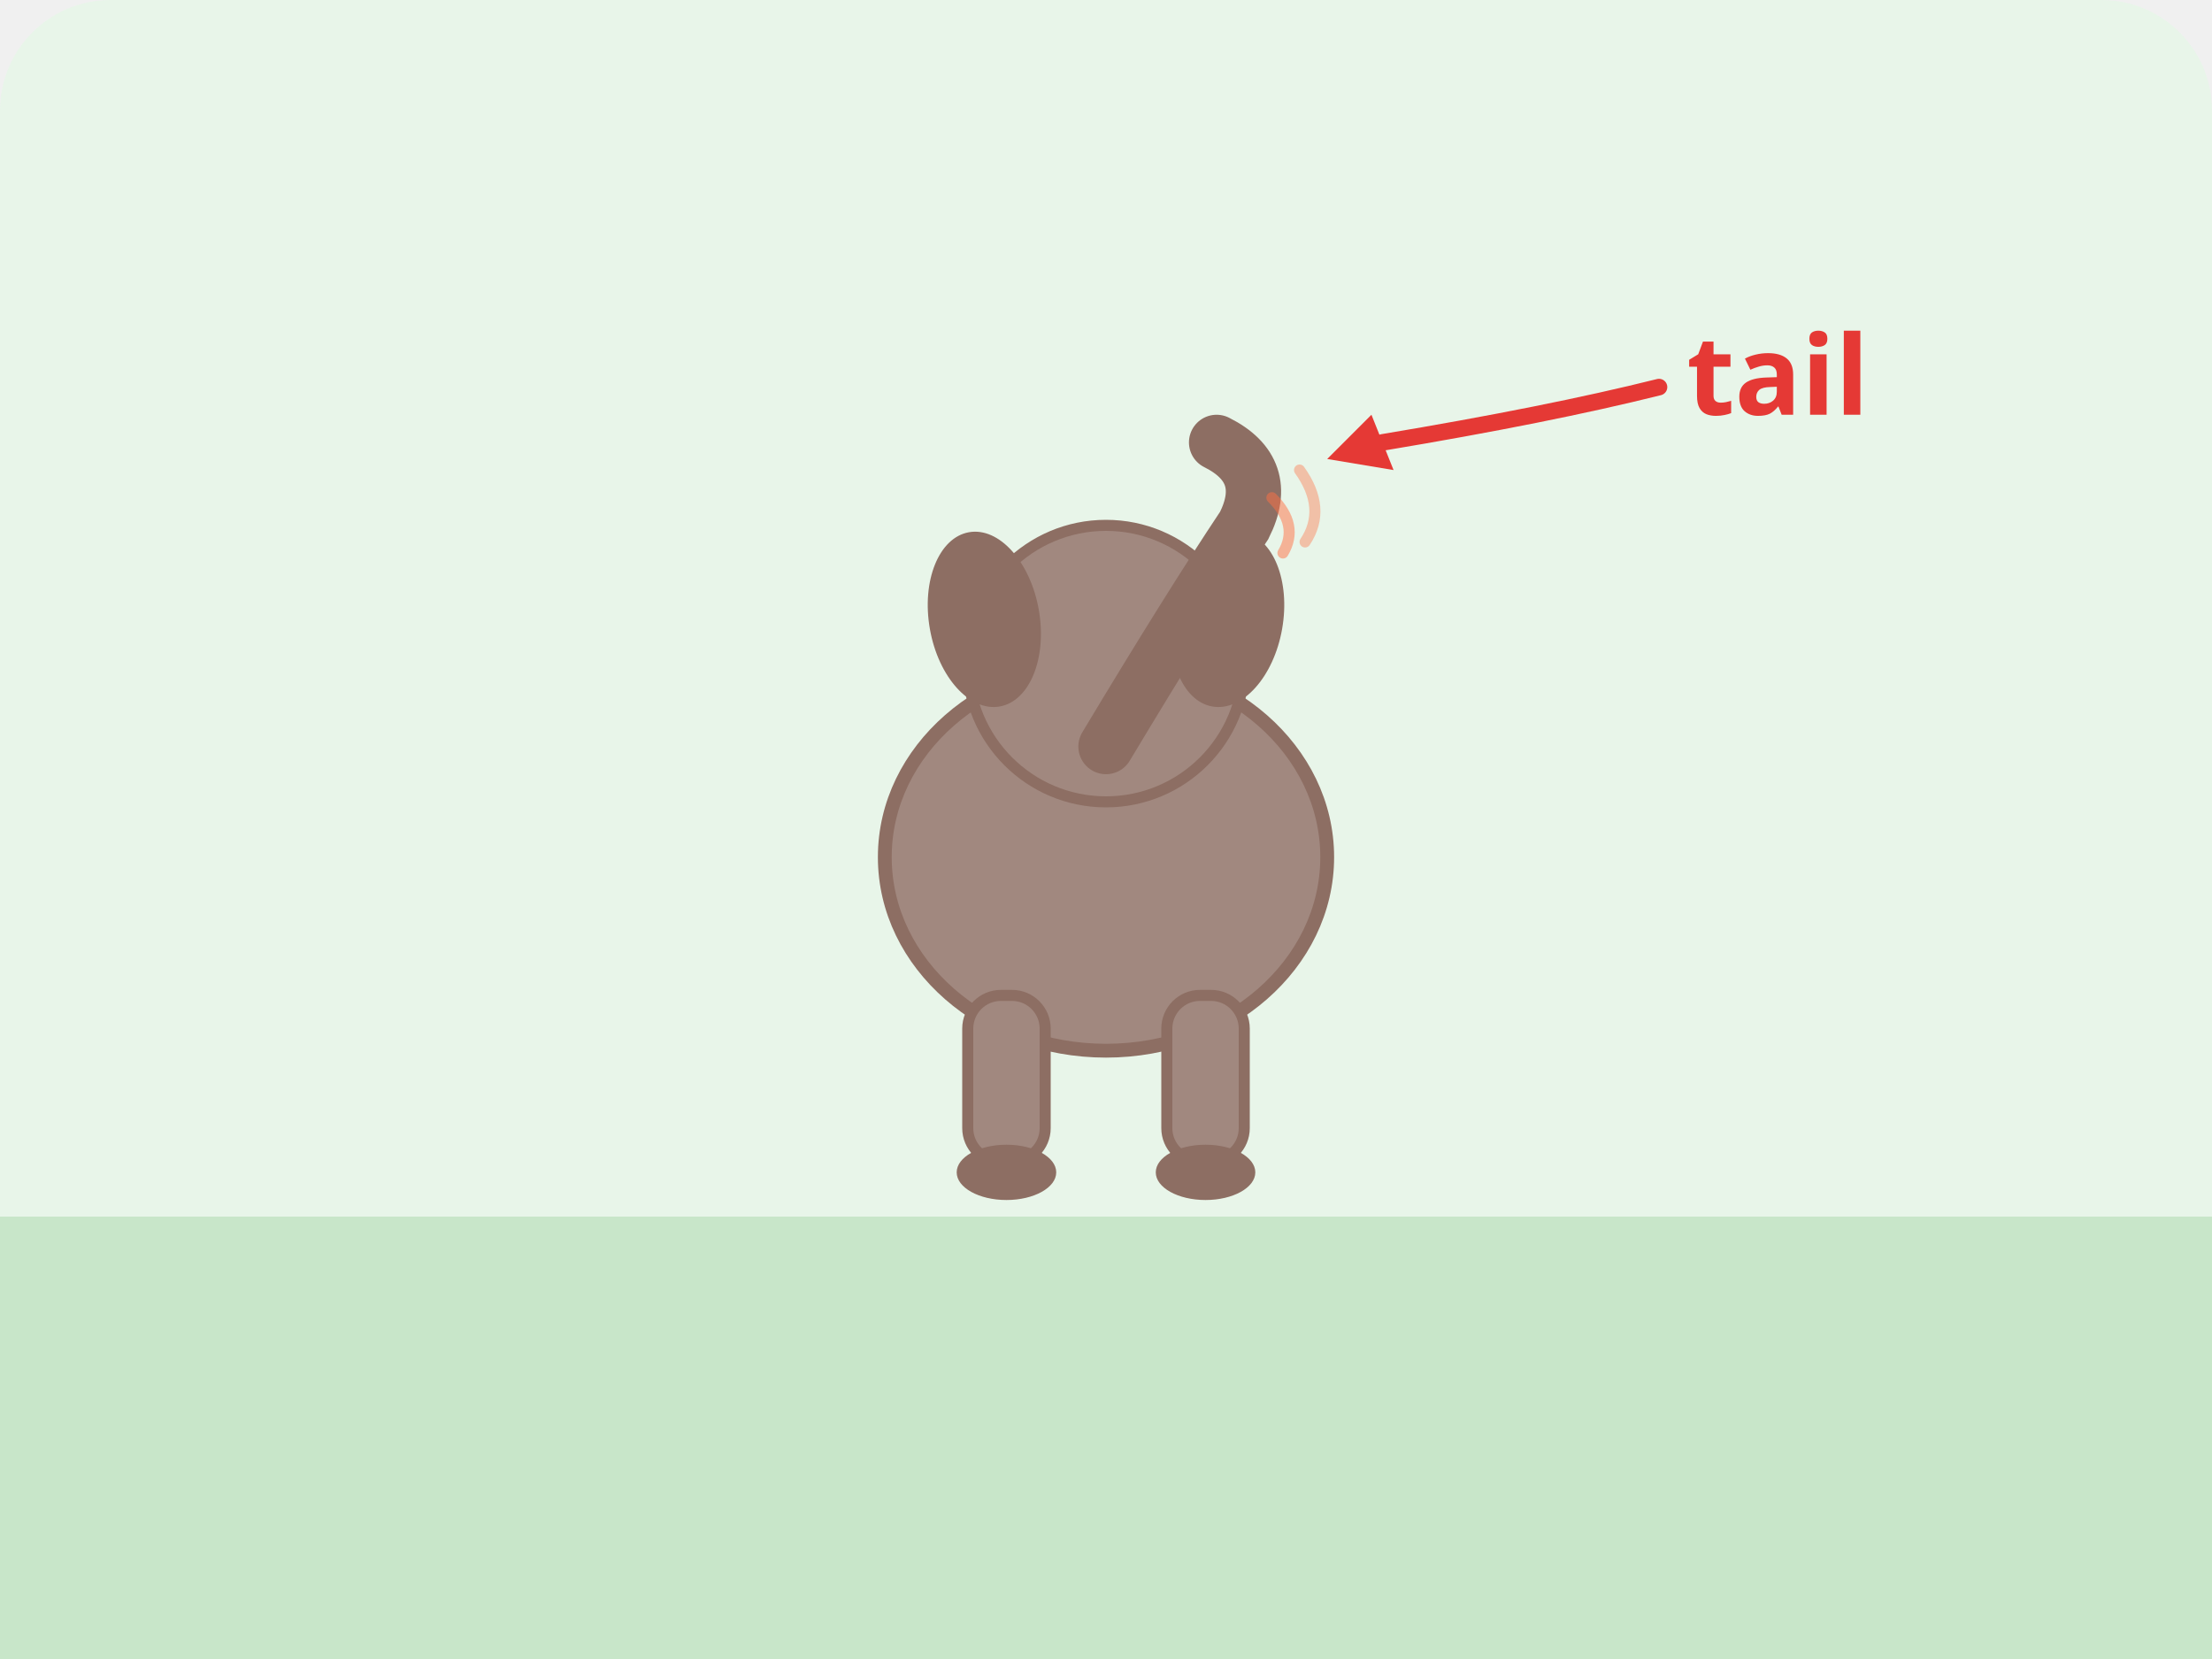
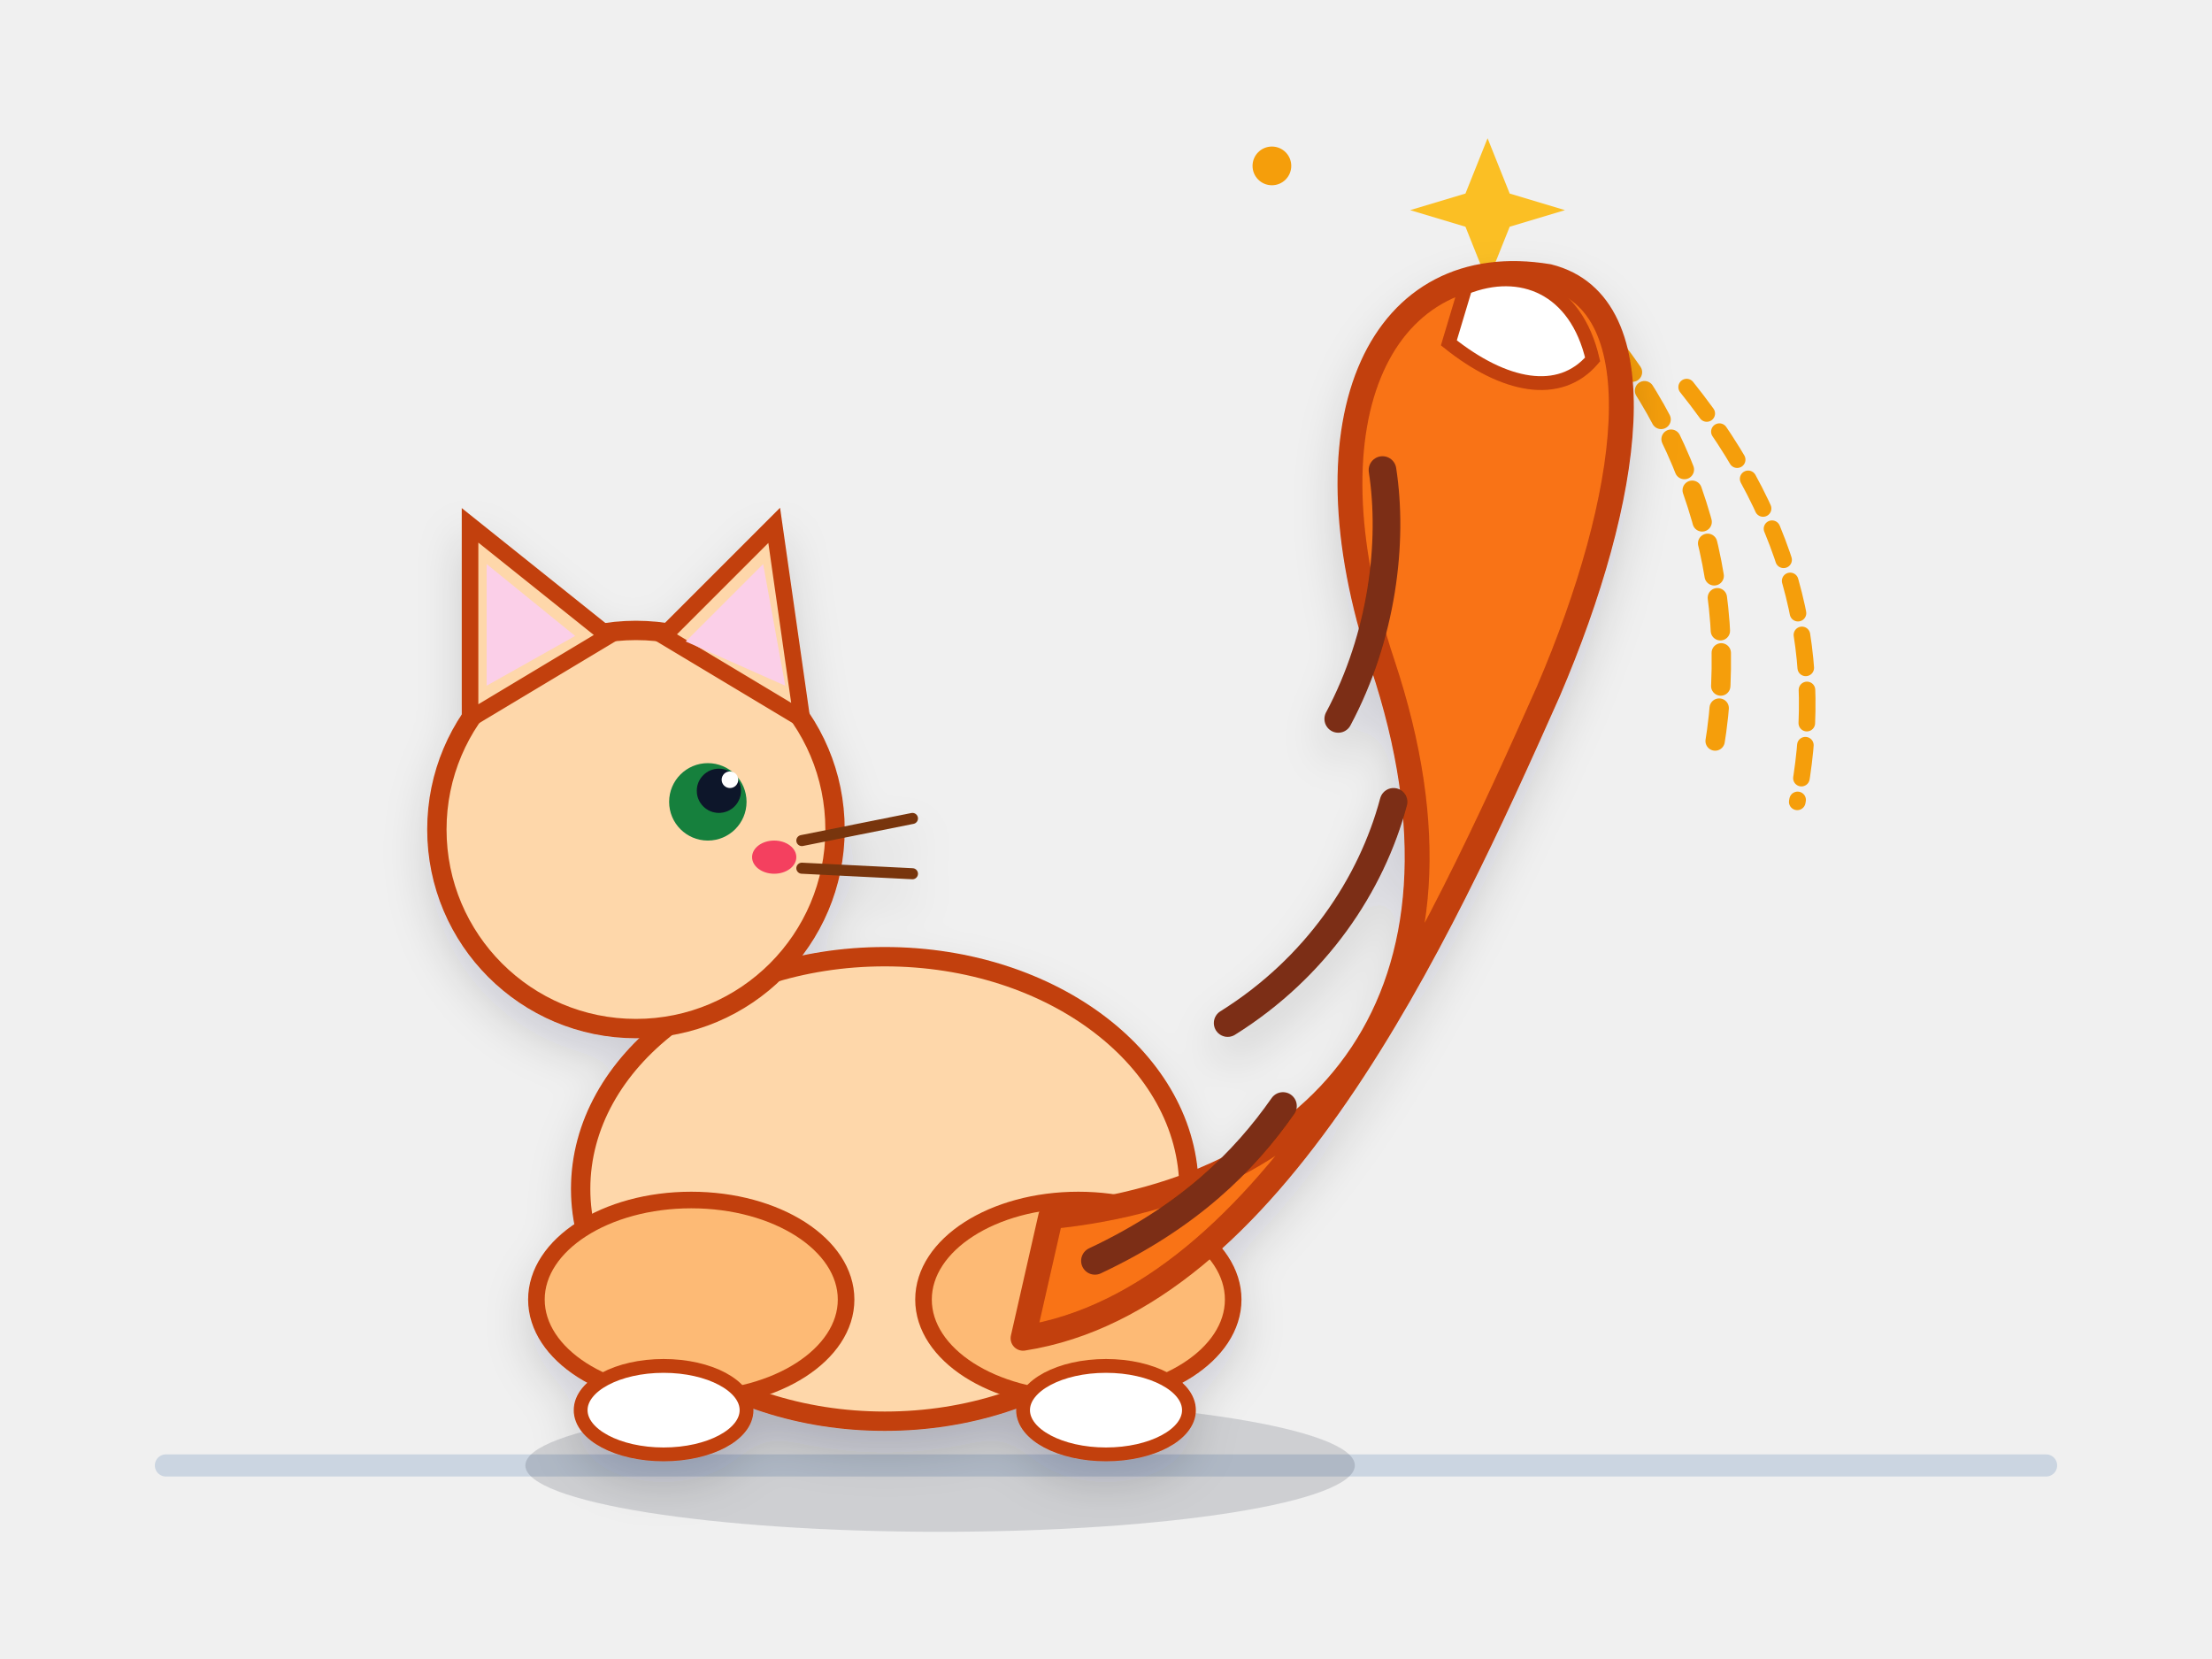
<svg xmlns="http://www.w3.org/2000/svg" viewBox="0 0 400 300" role="img" aria-labelledby="title-tail desc-tail">
-   <rect width="400" height="300" rx="20" fill="#E8F5E9" />
-   <rect y="220" width="400" height="80" rx="0" fill="#C8E6C9" />
-   <g transform="translate(200, 100)">
-     <ellipse cx="0" cy="55" rx="40" ry="35" fill="#A1887F" stroke="#8D6E63" stroke-width="2.5" />
-     <rect x="-25" y="80" width="14" height="30" rx="6" fill="#A1887F" stroke="#8D6E63" stroke-width="2" />
-     <rect x="11" y="80" width="14" height="30" rx="6" fill="#A1887F" stroke="#8D6E63" stroke-width="2" />
-     <ellipse cx="-18" cy="112" rx="9" ry="5" fill="#8D6E63" />
-     <ellipse cx="18" cy="112" rx="9" ry="5" fill="#8D6E63" />
-     <circle cx="0" cy="20" r="25" fill="#A1887F" stroke="#8D6E63" stroke-width="2" />
-     <ellipse cx="-22" cy="12" rx="10" ry="16" fill="#8D6E63" transform="rotate(-10,-22,12)" />
-     <ellipse cx="22" cy="12" rx="10" ry="16" fill="#8D6E63" transform="rotate(10,22,12)" />
-     <path d="M0,35 Q15,10 25,-5 Q30,-15 20,-20" fill="none" stroke="#8D6E63" stroke-width="10" stroke-linecap="round" />
-     <path d="M30,-10 Q35,-5 32,0" fill="none" stroke="#FF7043" stroke-width="2" opacity="0.5" stroke-linecap="round" />
-     <path d="M35,-15 Q40,-8 36,-2" fill="none" stroke="#FF7043" stroke-width="2" opacity="0.4" stroke-linecap="round" />
+   <defs>
+     <filter id="soft-shadow" x="-10%" y="-10%" width="120%" height="120%">
+       <feDropShadow dx="0" dy="4" stdDeviation="4" flood-color="#0f172a" flood-opacity="0.15" />
+     </filter>
+   </defs>
+   <line x1="30" y1="265" x2="370" y2="265" stroke="#cbd5e1" stroke-width="4" stroke-linecap="round" />
+   <ellipse cx="170" cy="265" rx="75" ry="12" fill="#0f172a" opacity="0.15" />
+   <path d="M285 55 C305 75 315 105 310 135" fill="none" stroke="#f59e0b" stroke-width="3.5" stroke-linecap="round" stroke-dasharray="6 4" />
+   <path d="M305 70 C325 95 330 120 325 145" fill="none" stroke="#f59e0b" stroke-width="3" stroke-linecap="round" stroke-dasharray="6 4" />
+   <polygon points="265,35 269,25 273,35 283,38 273,41 269,51 265,41 255,38" fill="#fbbf24" />
+   <circle cx="230" cy="30" r="3.5" fill="#f59e0b" />
+   <g id="tail-figure" filter="url(#soft-shadow)">
+     <ellipse cx="160" cy="215" rx="55" ry="42" fill="#fed7aa" stroke="#c2410c" stroke-width="3.5" />
+     <ellipse cx="125" cy="235" rx="28" ry="18" fill="#fdba74" stroke="#c2410c" stroke-width="3" />
+     <ellipse cx="195" cy="235" rx="28" ry="18" fill="#fdba74" stroke="#c2410c" stroke-width="3" />
+     <ellipse cx="120" cy="255" rx="15" ry="8" fill="#ffffff" stroke="#c2410c" stroke-width="2.5" />
+     <ellipse cx="200" cy="255" rx="15" ry="8" fill="#ffffff" stroke="#c2410c" stroke-width="2.5" />
+     <circle cx="115" cy="150" r="36" fill="#fed7aa" stroke="#c2410c" stroke-width="3.5" />
+     <polygon points="85,130 85,95 110,115" fill="#fed7aa" stroke="#c2410c" stroke-width="3" />
+     <polygon points="88,124 88,102 104,115" fill="#fbcfe8" />
+     <polygon points="120,115 140,95 145,130" fill="#fed7aa" stroke="#c2410c" stroke-width="3" />
+     <polygon points="124,116 138,102 142,124" fill="#fbcfe8" />
+     <circle cx="128" cy="145" r="7" fill="#15803d" />
+     <circle cx="130" cy="143" r="4" fill="#0f172a" />
+     <circle cx="132" cy="141" r="1.5" fill="#ffffff" />
+     <ellipse cx="140" cy="155" rx="4" ry="3" fill="#f43f5e" />
+     <line x1="145" y1="152" x2="165" y2="148" stroke="#78350f" stroke-width="2" stroke-linecap="round" />
+     <line x1="145" y1="157" x2="165" y2="158" stroke="#78350f" stroke-width="2" stroke-linecap="round" />
+     <path d="M190 220              C240 215 270 180 250 120              C235 75 250 45 280 50              C300 55 295 90 280 125              C260 170 230 235 185 242 Z" fill="#f97316" stroke="#c2410c" stroke-width="4.5" stroke-linejoin="round" />
+     <path d="M198 228 C215 220 225 210 232 200" fill="none" stroke="#7c2d12" stroke-width="5" stroke-linecap="round" />
+     <path d="M222 185 C238 175 248 160 252 145" fill="none" stroke="#7c2d12" stroke-width="5" stroke-linecap="round" />
+     <path d="M242 130 C250 115 252 98 250 85" fill="none" stroke="#7c2d12" stroke-width="5" stroke-linecap="round" />
+     <path d="M265 52 C275 48 285 52 288 65 C282 72 272 70 262 62 Z" fill="#ffffff" stroke="#c2410c" stroke-width="2.5" />
  </g>
-   <g fill="none" stroke="#E53935" stroke-width="3">
-     <path d="M300,70 Q280,75 250,80" stroke-linecap="round" />
-     <polygon points="248,75 240,83 252,85" fill="#E53935" stroke="none" />
-   </g>
-   <text x="305" y="75" font-family="sans-serif" font-size="20" font-weight="bold" fill="#E53935">tail</text>
</svg>
